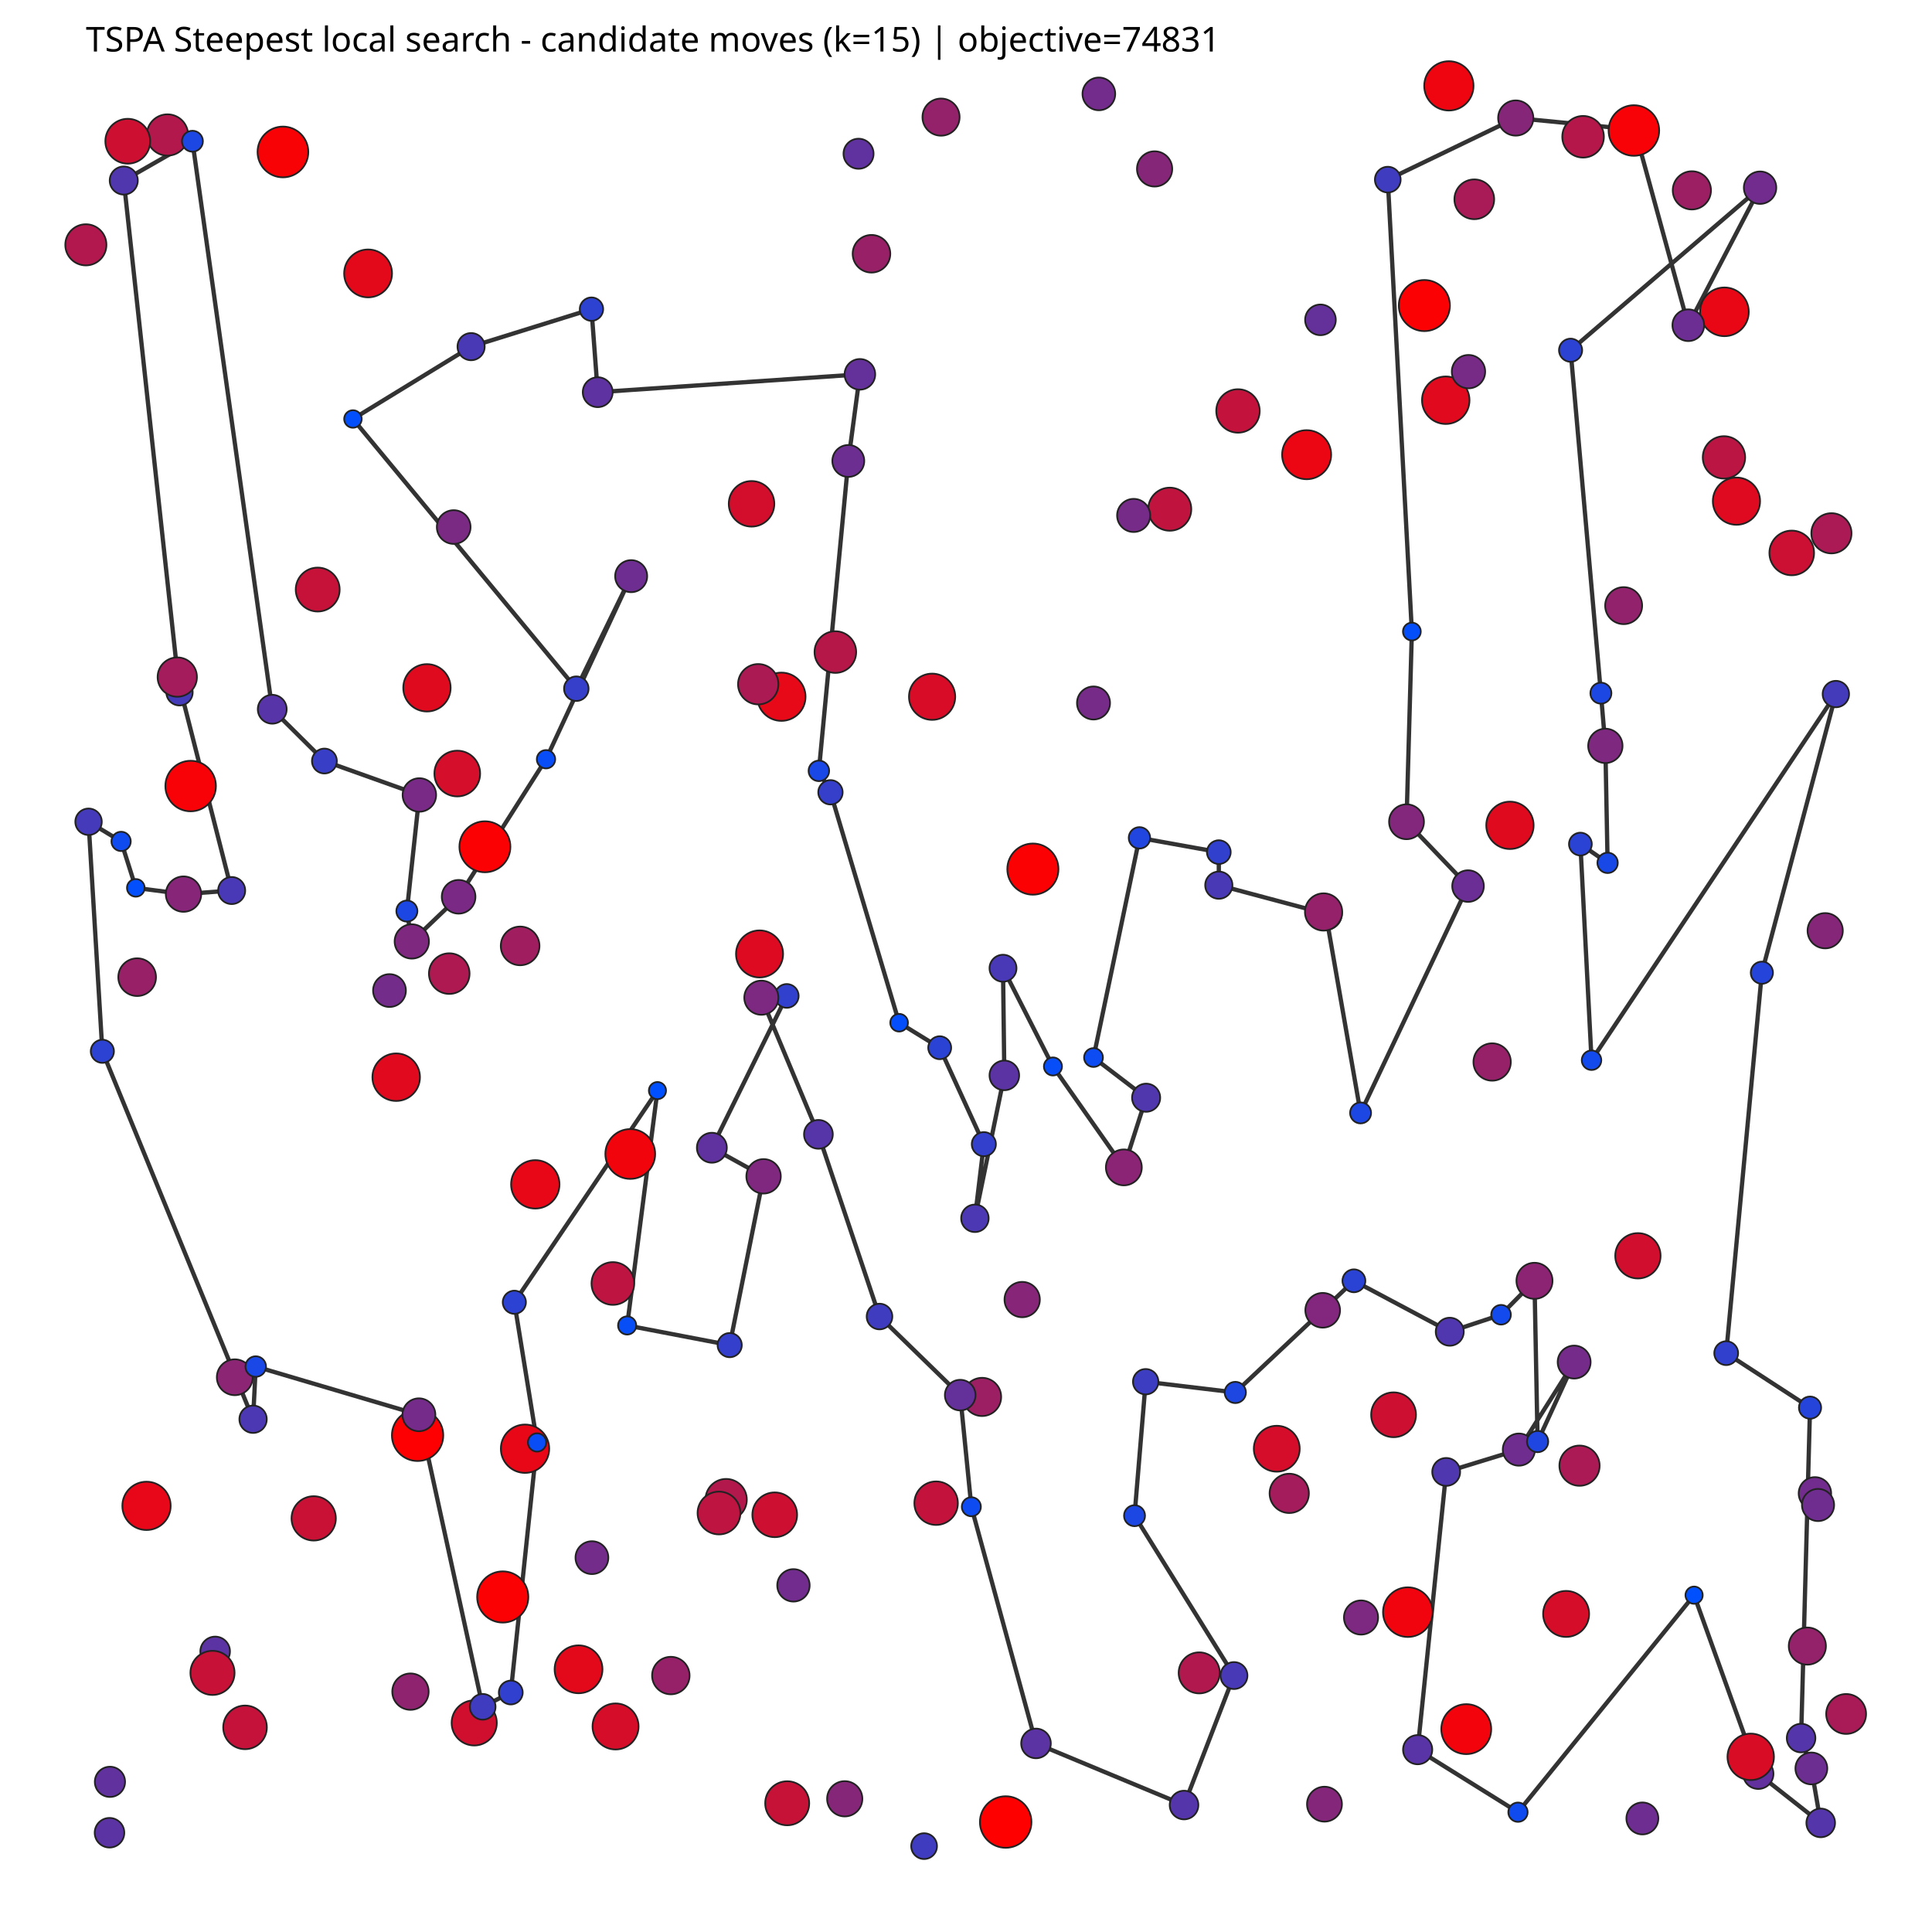
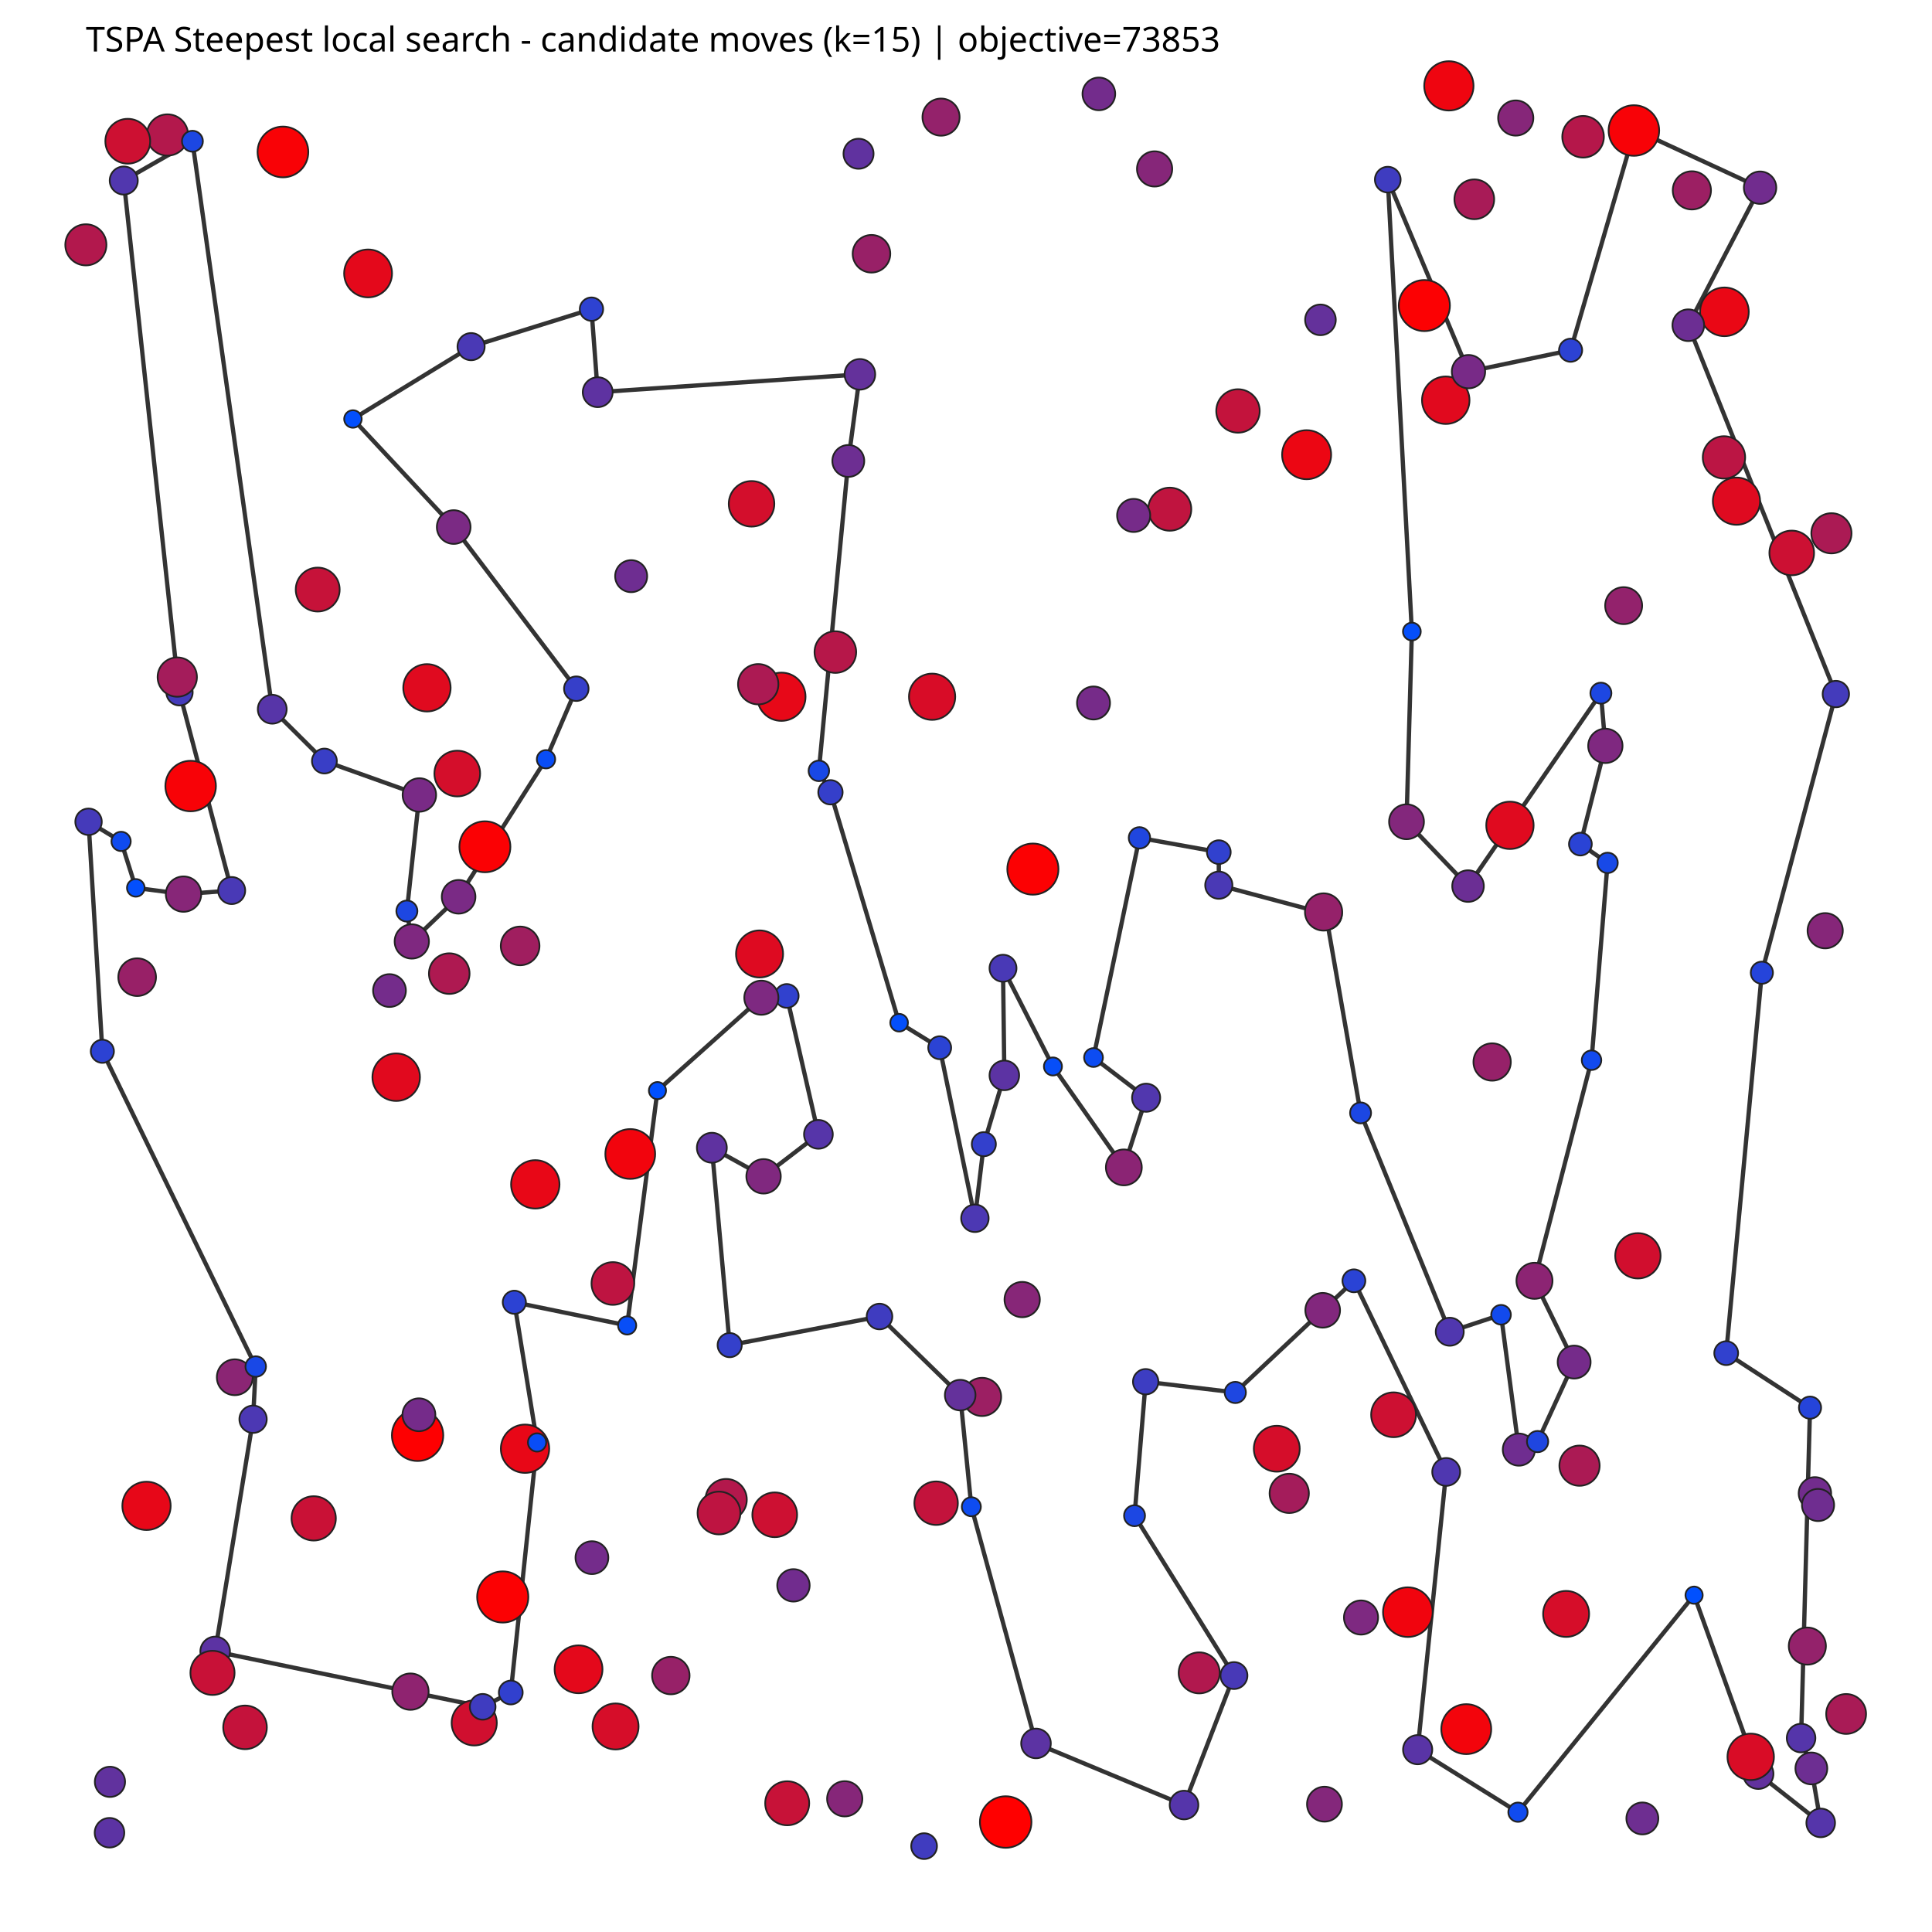
<svg xmlns="http://www.w3.org/2000/svg" width="900" height="900" viewBox="0 0 900 900">
  <rect width="100%" height="100%" fill="white" />
-   <text x="40" y="24" font-family="sans-serif" font-size="16">TSPA Steepest local search - candidate moves (k=15) | objective=74831</text>
-   <polyline fill="none" stroke="#333333" stroke-width="2" points="530.80,390.30 509.40,492.64 533.91,511.36 523.53,543.82 490.50,496.80 467.24,451.04 467.86,500.96 454.15,567.53 458.31,533.00 437.75,488.07 418.84,476.42 386.86,369.08 381.46,359.10 395.17,214.73 400.57,174.38 278.44,182.70 275.53,144.01 219.45,161.48 164.41,195.18 268.47,320.82 294.02,268.40 254.35,353.69 213.64,417.76 191.83,438.56 189.54,424.41 195.36,370.33 151.12,354.52 126.82,330.39 89.64,65.79 57.65,84.10 83.62,322.49 82.58,315.41 107.92,414.85 85.49,416.51 63.26,413.60 56.41,391.96 41.25,382.81 47.68,489.73 117.89,661.14 119.13,636.59 195.15,659.06 224.85,795.10 237.94,788.44 250.19,671.95 239.60,606.64 306.27,508.04 292.15,617.45 339.92,626.61 355.70,547.98 331.61,534.66 366.50,463.94 354.67,464.77 381.25,528.42 409.71,613.29 447.30,649.90 452.49,701.91 482.61,812.16 551.57,840.86 574.83,780.54 528.51,706.07 533.70,643.66 575.45,648.66 616.16,610.38 630.70,596.65 675.35,620.37 699.24,612.46 714.82,596.65 716.27,671.54 733.30,634.51 707.55,675.28 673.69,685.68 660.40,815.07 707.13,844.19 789.17,743.09 819.08,826.30 848.16,849.18 843.80,823.81 839.02,809.66 843.18,655.73 804.13,630.35 820.74,453.12 855.22,323.32 741.40,493.89 736.21,393.21 748.88,401.95 747.84,347.45 745.76,322.90 731.64,163.15 819.91,87.43 786.47,151.50 761.55,60.39 706.09,54.98 646.48,83.68 657.70,294.20 655.21,382.81 683.87,412.77 633.81,518.44 617.61,425.66 567.77,412.35 567.77,396.96 530.80,390.30 " />
+   <text x="40" y="24" font-family="sans-serif" font-size="16">TSPA Steepest local search - candidate moves (k=15) | objective=73853</text>
+   <polyline fill="none" stroke="#333333" stroke-width="2" points="530.80,390.30 509.40,492.64 533.91,511.36 523.53,543.82 490.50,496.80 467.24,451.04 467.86,500.96 458.31,533.00 454.15,567.53 437.75,488.07 418.84,476.42 386.86,369.08 381.46,359.10 395.17,214.73 400.57,174.38 278.44,182.70 275.53,144.01 219.45,161.48 164.41,195.18 211.35,245.52 268.47,320.82 254.35,353.69 213.64,417.76 191.83,438.56 189.54,424.41 195.36,370.33 151.12,354.52 126.82,330.39 89.64,65.79 57.65,84.10 82.58,315.41 83.62,322.49 107.92,414.85 85.49,416.51 63.26,413.60 56.41,391.96 41.25,382.81 47.68,489.73 119.13,636.59 117.89,661.14 100.23,769.30 224.85,795.10 237.94,788.44 250.19,671.95 239.60,606.64 292.15,617.45 306.27,508.04 354.67,464.77 366.50,463.94 381.25,528.42 355.70,547.98 331.61,534.66 339.92,626.61 409.71,613.29 447.30,649.90 452.49,701.91 482.61,812.16 551.57,840.86 574.83,780.54 528.51,706.07 533.70,643.66 575.45,648.66 616.16,610.38 630.70,596.65 673.69,685.68 660.40,815.07 707.13,844.19 789.17,743.09 819.08,826.30 848.16,849.18 843.80,823.81 839.02,809.66 843.18,655.73 804.13,630.35 820.74,453.12 855.22,323.32 786.47,151.50 819.91,87.43 761.55,60.39 731.64,163.15 684.08,173.13 646.48,83.68 657.70,294.20 655.21,382.81 683.87,412.77 745.76,322.90 747.84,347.45 736.21,393.21 748.88,401.95 741.40,493.89 714.82,596.65 733.30,634.51 716.27,671.54 707.55,675.28 699.24,612.46 675.35,620.37 633.81,518.44 617.61,425.66 567.77,412.35 567.77,396.96 530.80,390.30 " />
  <circle cx="649.18" cy="659.06" r="10.44" fill="rgb(205,16,50)" stroke="#222" stroke-width="0.8" />
  <circle cx="745.76" cy="322.90" r="4.90" fill="rgb(29,71,226)" stroke="#222" stroke-width="0.8" />
  <circle cx="237.94" cy="788.44" r="5.55" fill="rgb(49,64,206)" stroke="#222" stroke-width="0.8" />
  <circle cx="736.21" cy="393.21" r="5.31" fill="rgb(42,67,213)" stroke="#222" stroke-width="0.8" />
  <circle cx="294.02" cy="268.40" r="7.46" fill="rgb(110,45,145)" stroke="#222" stroke-width="0.8" />
  <circle cx="405.97" cy="118.21" r="8.76" fill="rgb(152,32,103)" stroke="#222" stroke-width="0.8" />
  <circle cx="834.66" cy="257.58" r="10.40" fill="rgb(204,16,51)" stroke="#222" stroke-width="0.8" />
  <circle cx="78.01" cy="62.88" r="9.62" fill="rgb(179,24,76)" stroke="#222" stroke-width="0.8" />
  <circle cx="617.61" cy="425.66" r="7.50" fill="rgb(111,45,144)" stroke="#222" stroke-width="0.8" />
  <circle cx="567.77" cy="396.96" r="5.53" fill="rgb(49,65,206)" stroke="#222" stroke-width="0.8" />
  <circle cx="312.50" cy="780.54" r="8.73" fill="rgb(151,33,104)" stroke="#222" stroke-width="0.8" />
  <circle cx="85.49" cy="416.51" r="8.24" fill="rgb(135,38,120)" stroke="#222" stroke-width="0.8" />
  <circle cx="184.56" cy="501.80" r="11.07" fill="rgb(225,9,30)" stroke="#222" stroke-width="0.8" />
  <circle cx="594.77" cy="674.87" r="10.69" fill="rgb(213,13,42)" stroke="#222" stroke-width="0.8" />
  <circle cx="198.89" cy="320.41" r="11.03" fill="rgb(224,10,31)" stroke="#222" stroke-width="0.8" />
  <circle cx="544.92" cy="237.20" r="10.03" fill="rgb(192,20,63)" stroke="#222" stroke-width="0.8" />
  <circle cx="386.86" cy="369.08" r="5.67" fill="rgb(53,63,202)" stroke="#222" stroke-width="0.8" />
  <circle cx="788.14" cy="88.68" r="8.90" fill="rgb(156,31,99)" stroke="#222" stroke-width="0.8" />
  <circle cx="350.10" cy="234.70" r="10.61" fill="rgb(211,14,44)" stroke="#222" stroke-width="0.8" />
  <circle cx="737.46" cy="63.71" r="9.69" fill="rgb(181,23,74)" stroke="#222" stroke-width="0.8" />
  <circle cx="558.63" cy="779.29" r="9.56" fill="rgb(177,24,78)" stroke="#222" stroke-width="0.8" />
  <circle cx="853.15" cy="248.43" r="9.36" fill="rgb(171,26,84)" stroke="#222" stroke-width="0.8" />
  <circle cx="366.71" cy="840.03" r="10.25" fill="rgb(199,18,56)" stroke="#222" stroke-width="0.8" />
  <circle cx="249.36" cy="551.72" r="11.27" fill="rgb(232,7,23)" stroke="#222" stroke-width="0.8" />
  <circle cx="686.78" cy="92.84" r="9.26" fill="rgb(168,27,87)" stroke="#222" stroke-width="0.8" />
  <circle cx="393.51" cy="837.95" r="8.21" fill="rgb(134,38,121)" stroke="#222" stroke-width="0.8" />
  <circle cx="860.00" cy="798.43" r="9.29" fill="rgb(169,27,86)" stroke="#222" stroke-width="0.8" />
  <circle cx="338.26" cy="698.58" r="9.63" fill="rgb(179,24,76)" stroke="#222" stroke-width="0.8" />
  <circle cx="331.61" cy="534.66" r="6.97" fill="rgb(95,50,160)" stroke="#222" stroke-width="0.8" />
  <circle cx="761.55" cy="60.39" r="5.98" fill="rgb(63,60,192)" stroke="#222" stroke-width="0.8" />
  <circle cx="239.60" cy="606.64" r="5.39" fill="rgb(44,66,211)" stroke="#222" stroke-width="0.8" />
  <circle cx="57.65" cy="84.10" r="6.54" fill="rgb(81,55,174)" stroke="#222" stroke-width="0.8" />
  <circle cx="220.91" cy="802.59" r="10.52" fill="rgb(208,15,47)" stroke="#222" stroke-width="0.8" />
  <circle cx="530.80" cy="390.30" r="4.99" fill="rgb(32,70,223)" stroke="#222" stroke-width="0.8" />
  <circle cx="576.70" cy="191.44" r="10.12" fill="rgb(195,19,60)" stroke="#222" stroke-width="0.8" />
  <circle cx="366.50" cy="463.94" r="5.53" fill="rgb(49,65,206)" stroke="#222" stroke-width="0.8" />
  <circle cx="509.40" cy="492.64" r="4.39" fill="rgb(13,76,242)" stroke="#222" stroke-width="0.8" />
  <circle cx="850.24" cy="433.57" r="8.21" fill="rgb(134,38,121)" stroke="#222" stroke-width="0.8" />
  <circle cx="211.35" cy="245.52" r="7.85" fill="rgb(123,42,132)" stroke="#222" stroke-width="0.8" />
  <circle cx="511.89" cy="43.74" r="7.62" fill="rgb(115,44,140)" stroke="#222" stroke-width="0.8" />
  <circle cx="244.58" cy="674.87" r="11.26" fill="rgb(232,7,23)" stroke="#222" stroke-width="0.8" />
  <circle cx="476.17" cy="605.39" r="8.23" fill="rgb(135,38,120)" stroke="#222" stroke-width="0.8" />
  <circle cx="707.55" cy="675.28" r="7.49" fill="rgb(111,45,144)" stroke="#222" stroke-width="0.8" />
  <circle cx="714.82" cy="596.65" r="8.40" fill="rgb(140,36,115)" stroke="#222" stroke-width="0.8" />
  <circle cx="213.01" cy="360.35" r="10.65" fill="rgb(212,14,43)" stroke="#222" stroke-width="0.8" />
  <circle cx="409.71" cy="613.29" r="5.97" fill="rgb(63,60,192)" stroke="#222" stroke-width="0.8" />
  <circle cx="803.09" cy="213.07" r="9.87" fill="rgb(187,21,68)" stroke="#222" stroke-width="0.8" />
  <circle cx="820.74" cy="453.12" r="5.17" fill="rgb(37,68,218)" stroke="#222" stroke-width="0.8" />
  <circle cx="89.64" cy="65.79" r="4.88" fill="rgb(28,71,227)" stroke="#222" stroke-width="0.8" />
  <circle cx="107.92" cy="414.85" r="6.30" fill="rgb(73,57,182)" stroke="#222" stroke-width="0.8" />
  <circle cx="748.88" cy="401.95" r="4.75" fill="rgb(24,73,231)" stroke="#222" stroke-width="0.8" />
  <circle cx="381.46" cy="359.10" r="4.79" fill="rgb(25,72,230)" stroke="#222" stroke-width="0.8" />
  <circle cx="467.24" cy="451.04" r="6.28" fill="rgb(73,57,182)" stroke="#222" stroke-width="0.8" />
  <circle cx="458.31" cy="533.00" r="5.61" fill="rgb(51,64,204)" stroke="#222" stroke-width="0.8" />
  <circle cx="567.77" cy="412.35" r="6.34" fill="rgb(74,57,181)" stroke="#222" stroke-width="0.8" />
  <circle cx="819.91" cy="87.43" r="7.55" fill="rgb(113,44,142)" stroke="#222" stroke-width="0.8" />
  <circle cx="673.49" cy="186.44" r="11.06" fill="rgb(225,9,30)" stroke="#222" stroke-width="0.8" />
  <circle cx="707.13" cy="844.19" r="4.50" fill="rgb(16,75,239)" stroke="#222" stroke-width="0.8" />
  <circle cx="528.51" cy="706.07" r="4.89" fill="rgb(28,71,227)" stroke="#222" stroke-width="0.8" />
  <circle cx="756.36" cy="282.13" r="8.61" fill="rgb(147,34,108)" stroke="#222" stroke-width="0.8" />
  <circle cx="83.62" cy="322.49" r="6.14" fill="rgb(68,59,187)" stroke="#222" stroke-width="0.8" />
  <circle cx="457.48" cy="650.74" r="8.90" fill="rgb(156,31,99)" stroke="#222" stroke-width="0.8" />
  <circle cx="528.10" cy="240.11" r="7.71" fill="rgb(118,43,137)" stroke="#222" stroke-width="0.8" />
  <circle cx="63.26" cy="413.60" r="4.11" fill="rgb(3,79,252)" stroke="#222" stroke-width="0.8" />
  <circle cx="765.08" cy="847.10" r="7.44" fill="rgb(110,46,145)" stroke="#222" stroke-width="0.8" />
  <circle cx="600.58" cy="695.67" r="9.15" fill="rgb(164,28,91)" stroke="#222" stroke-width="0.8" />
  <circle cx="148.00" cy="274.64" r="10.23" fill="rgb(198,18,57)" stroke="#222" stroke-width="0.8" />
  <circle cx="418.84" cy="476.42" r="4.12" fill="rgb(4,79,251)" stroke="#222" stroke-width="0.8" />
  <circle cx="225.89" cy="394.46" r="11.87" fill="rgb(251,1,4)" stroke="#222" stroke-width="0.8" />
  <circle cx="100.23" cy="769.30" r="6.90" fill="rgb(92,51,163)" stroke="#222" stroke-width="0.8" />
  <circle cx="360.90" cy="705.65" r="10.42" fill="rgb(205,16,50)" stroke="#222" stroke-width="0.8" />
  <circle cx="278.44" cy="182.70" r="6.96" fill="rgb(94,50,161)" stroke="#222" stroke-width="0.8" />
  <circle cx="616.16" cy="610.38" r="8.08" fill="rgb(130,39,125)" stroke="#222" stroke-width="0.8" />
  <circle cx="447.30" cy="649.90" r="7.13" fill="rgb(100,49,155)" stroke="#222" stroke-width="0.8" />
  <circle cx="481.16" cy="404.86" r="11.91" fill="rgb(252,1,3)" stroke="#222" stroke-width="0.8" />
  <circle cx="841.93" cy="766.81" r="8.65" fill="rgb(148,34,107)" stroke="#222" stroke-width="0.8" />
  <circle cx="268.47" cy="320.82" r="5.71" fill="rgb(54,63,201)" stroke="#222" stroke-width="0.8" />
  <circle cx="40.00" cy="114.05" r="9.58" fill="rgb(178,24,77)" stroke="#222" stroke-width="0.8" />
  <circle cx="848.16" cy="849.18" r="6.67" fill="rgb(85,53,170)" stroke="#222" stroke-width="0.8" />
  <circle cx="761.13" cy="60.80" r="11.78" fill="rgb(248,2,7)" stroke="#222" stroke-width="0.8" />
  <circle cx="164.41" cy="195.18" r="4.08" fill="rgb(3,79,252)" stroke="#222" stroke-width="0.8" />
  <circle cx="695.09" cy="494.72" r="8.70" fill="rgb(150,33,105)" stroke="#222" stroke-width="0.8" />
  <circle cx="82.58" cy="315.41" r="9.16" fill="rgb(164,28,91)" stroke="#222" stroke-width="0.8" />
  <circle cx="191.83" cy="438.56" r="7.99" fill="rgb(127,40,128)" stroke="#222" stroke-width="0.8" />
  <circle cx="533.70" cy="643.66" r="5.91" fill="rgb(61,61,194)" stroke="#222" stroke-width="0.8" />
  <circle cx="683.87" cy="412.77" r="7.36" fill="rgb(107,46,148)" stroke="#222" stroke-width="0.8" />
  <circle cx="803.30" cy="145.26" r="11.34" fill="rgb(234,7,21)" stroke="#222" stroke-width="0.8" />
  <circle cx="339.92" cy="626.61" r="5.63" fill="rgb(52,64,203)" stroke="#222" stroke-width="0.8" />
  <circle cx="819.08" cy="826.30" r="7.06" fill="rgb(98,49,157)" stroke="#222" stroke-width="0.8" />
  <circle cx="716.27" cy="671.54" r="4.96" fill="rgb(31,70,224)" stroke="#222" stroke-width="0.8" />
  <circle cx="213.64" cy="417.76" r="7.84" fill="rgb(122,42,133)" stroke="#222" stroke-width="0.8" />
  <circle cx="219.45" cy="161.48" r="6.33" fill="rgb(74,57,181)" stroke="#222" stroke-width="0.8" />
  <circle cx="191.21" cy="788.03" r="8.47" fill="rgb(143,35,112)" stroke="#222" stroke-width="0.8" />
  <circle cx="741.40" cy="493.89" r="4.55" fill="rgb(18,74,237)" stroke="#222" stroke-width="0.8" />
  <circle cx="98.99" cy="779.29" r="10.28" fill="rgb(200,17,55)" stroke="#222" stroke-width="0.8" />
  <circle cx="109.37" cy="641.58" r="8.35" fill="rgb(139,37,116)" stroke="#222" stroke-width="0.8" />
  <circle cx="334.93" cy="704.82" r="9.97" fill="rgb(190,20,65)" stroke="#222" stroke-width="0.8" />
  <circle cx="119.13" cy="636.59" r="4.79" fill="rgb(25,72,230)" stroke="#222" stroke-width="0.8" />
  <circle cx="369.62" cy="738.52" r="7.55" fill="rgb(113,44,142)" stroke="#222" stroke-width="0.8" />
  <circle cx="523.53" cy="543.82" r="8.36" fill="rgb(139,36,116)" stroke="#222" stroke-width="0.8" />
  <circle cx="195.36" cy="370.33" r="7.80" fill="rgb(121,42,134)" stroke="#222" stroke-width="0.8" />
  <circle cx="786.47" cy="151.50" r="7.38" fill="rgb(108,46,147)" stroke="#222" stroke-width="0.8" />
  <circle cx="355.70" cy="547.98" r="8.02" fill="rgb(128,40,127)" stroke="#222" stroke-width="0.8" />
  <circle cx="735.80" cy="682.77" r="9.37" fill="rgb(171,26,84)" stroke="#222" stroke-width="0.8" />
  <circle cx="51.01" cy="853.76" r="6.89" fill="rgb(92,51,163)" stroke="#222" stroke-width="0.8" />
  <circle cx="683.04" cy="805.50" r="11.63" fill="rgb(243,4,12)" stroke="#222" stroke-width="0.8" />
  <circle cx="699.24" cy="612.46" r="4.58" fill="rgb(18,74,237)" stroke="#222" stroke-width="0.8" />
  <circle cx="789.17" cy="743.09" r="4.02" fill="rgb(1,80,254)" stroke="#222" stroke-width="0.8" />
  <circle cx="126.82" cy="330.39" r="6.72" fill="rgb(87,53,168)" stroke="#222" stroke-width="0.8" />
  <circle cx="608.68" cy="211.82" r="11.42" fill="rgb(236,6,19)" stroke="#222" stroke-width="0.8" />
  <circle cx="114.15" cy="804.67" r="10.16" fill="rgb(196,18,59)" stroke="#222" stroke-width="0.8" />
  <circle cx="616.99" cy="840.45" r="8.13" fill="rgb(132,39,123)" stroke="#222" stroke-width="0.8" />
  <circle cx="400.57" cy="174.38" r="7.13" fill="rgb(100,49,155)" stroke="#222" stroke-width="0.8" />
  <circle cx="733.30" cy="634.51" r="7.67" fill="rgb(117,43,138)" stroke="#222" stroke-width="0.8" />
  <circle cx="430.48" cy="860.00" r="6.00" fill="rgb(64,60,191)" stroke="#222" stroke-width="0.8" />
  <circle cx="399.94" cy="71.62" r="7.00" fill="rgb(96,50,159)" stroke="#222" stroke-width="0.8" />
  <circle cx="41.25" cy="382.81" r="6.16" fill="rgb(69,58,186)" stroke="#222" stroke-width="0.8" />
  <circle cx="763.00" cy="585.00" r="10.56" fill="rgb(209,14,46)" stroke="#222" stroke-width="0.8" />
  <circle cx="468.49" cy="848.77" r="12.00" fill="rgb(255,0,0)" stroke="#222" stroke-width="0.8" />
  <circle cx="63.89" cy="455.20" r="8.78" fill="rgb(152,32,103)" stroke="#222" stroke-width="0.8" />
  <circle cx="146.13" cy="707.32" r="10.32" fill="rgb(201,17,54)" stroke="#222" stroke-width="0.8" />
  <circle cx="436.08" cy="700.24" r="10.13" fill="rgb(195,19,60)" stroke="#222" stroke-width="0.8" />
  <circle cx="815.55" cy="818.40" r="10.82" fill="rgb(217,12,38)" stroke="#222" stroke-width="0.8" />
  <circle cx="189.54" cy="424.41" r="4.91" fill="rgb(29,71,226)" stroke="#222" stroke-width="0.8" />
  <circle cx="729.56" cy="751.83" r="10.71" fill="rgb(214,13,41)" stroke="#222" stroke-width="0.8" />
  <circle cx="194.53" cy="668.63" r="11.96" fill="rgb(254,0,1)" stroke="#222" stroke-width="0.8" />
  <circle cx="131.80" cy="70.79" r="11.82" fill="rgb(249,2,6)" stroke="#222" stroke-width="0.8" />
  <circle cx="117.89" cy="661.14" r="6.37" fill="rgb(76,56,179)" stroke="#222" stroke-width="0.8" />
  <circle cx="703.39" cy="384.47" r="11.03" fill="rgb(224,10,31)" stroke="#222" stroke-width="0.8" />
  <circle cx="51.22" cy="830.05" r="7.04" fill="rgb(97,50,158)" stroke="#222" stroke-width="0.8" />
  <circle cx="804.13" cy="630.35" r="5.55" fill="rgb(49,65,206)" stroke="#222" stroke-width="0.8" />
  <circle cx="533.91" cy="511.36" r="6.55" fill="rgb(81,55,174)" stroke="#222" stroke-width="0.8" />
  <circle cx="254.35" cy="353.69" r="4.28" fill="rgb(9,77,246)" stroke="#222" stroke-width="0.8" />
  <circle cx="389.14" cy="303.76" r="9.70" fill="rgb(182,23,73)" stroke="#222" stroke-width="0.8" />
  <circle cx="575.45" cy="648.66" r="4.95" fill="rgb(30,71,225)" stroke="#222" stroke-width="0.8" />
  <circle cx="452.49" cy="701.91" r="4.44" fill="rgb(14,76,241)" stroke="#222" stroke-width="0.8" />
  <circle cx="646.48" cy="83.68" r="5.99" fill="rgb(63,60,192)" stroke="#222" stroke-width="0.8" />
  <circle cx="171.47" cy="127.37" r="11.15" fill="rgb(228,8,27)" stroke="#222" stroke-width="0.8" />
  <circle cx="634.02" cy="753.50" r="7.95" fill="rgb(126,41,129)" stroke="#222" stroke-width="0.8" />
  <circle cx="395.17" cy="214.73" r="7.43" fill="rgb(109,46,146)" stroke="#222" stroke-width="0.8" />
  <circle cx="454.15" cy="567.53" r="6.40" fill="rgb(76,56,179)" stroke="#222" stroke-width="0.8" />
  <circle cx="292.15" cy="617.45" r="4.24" fill="rgb(8,78,247)" stroke="#222" stroke-width="0.8" />
  <circle cx="655.21" cy="382.81" r="8.12" fill="rgb(131,39,124)" stroke="#222" stroke-width="0.8" />
  <circle cx="509.40" cy="327.48" r="7.69" fill="rgb(118,43,137)" stroke="#222" stroke-width="0.8" />
  <circle cx="437.75" cy="488.07" r="5.34" fill="rgb(43,67,212)" stroke="#222" stroke-width="0.8" />
  <circle cx="285.50" cy="597.90" r="9.95" fill="rgb(190,20,65)" stroke="#222" stroke-width="0.8" />
  <circle cx="845.46" cy="695.67" r="7.56" fill="rgb(114,44,141)" stroke="#222" stroke-width="0.8" />
  <circle cx="855.22" cy="323.32" r="6.15" fill="rgb(68,59,187)" stroke="#222" stroke-width="0.8" />
  <circle cx="209.28" cy="453.54" r="9.46" fill="rgb(174,25,81)" stroke="#222" stroke-width="0.8" />
  <circle cx="56.41" cy="391.96" r="4.50" fill="rgb(16,75,239)" stroke="#222" stroke-width="0.8" />
  <circle cx="675.35" cy="620.37" r="6.52" fill="rgb(80,55,175)" stroke="#222" stroke-width="0.8" />
  <circle cx="673.69" cy="685.68" r="6.49" fill="rgb(79,55,176)" stroke="#222" stroke-width="0.8" />
  <circle cx="151.12" cy="354.52" r="5.79" fill="rgb(57,62,198)" stroke="#222" stroke-width="0.8" />
  <circle cx="839.02" cy="809.66" r="6.66" fill="rgb(85,53,170)" stroke="#222" stroke-width="0.8" />
  <circle cx="537.86" cy="78.69" r="8.21" fill="rgb(134,38,121)" stroke="#222" stroke-width="0.8" />
  <circle cx="808.91" cy="233.46" r="11.00" fill="rgb(223,10,32)" stroke="#222" stroke-width="0.8" />
  <circle cx="354.67" cy="464.77" r="7.95" fill="rgb(126,41,129)" stroke="#222" stroke-width="0.8" />
  <circle cx="275.53" cy="144.01" r="5.44" fill="rgb(46,66,209)" stroke="#222" stroke-width="0.8" />
  <circle cx="574.83" cy="780.54" r="6.27" fill="rgb(72,57,183)" stroke="#222" stroke-width="0.8" />
  <circle cx="843.18" cy="655.73" r="5.17" fill="rgb(37,68,218)" stroke="#222" stroke-width="0.8" />
  <circle cx="181.44" cy="461.44" r="7.64" fill="rgb(116,44,139)" stroke="#222" stroke-width="0.8" />
  <circle cx="195.15" cy="659.06" r="7.66" fill="rgb(117,43,138)" stroke="#222" stroke-width="0.8" />
  <circle cx="242.30" cy="440.64" r="9.01" fill="rgb(160,30,95)" stroke="#222" stroke-width="0.8" />
  <circle cx="706.09" cy="54.98" r="8.20" fill="rgb(134,38,121)" stroke="#222" stroke-width="0.8" />
  <circle cx="657.70" cy="294.20" r="4.15" fill="rgb(5,79,250)" stroke="#222" stroke-width="0.8" />
  <circle cx="655.83" cy="751.00" r="11.56" fill="rgb(241,4,14)" stroke="#222" stroke-width="0.8" />
  <circle cx="269.51" cy="777.63" r="11.15" fill="rgb(228,8,27)" stroke="#222" stroke-width="0.8" />
  <circle cx="88.81" cy="366.17" r="11.77" fill="rgb(248,2,7)" stroke="#222" stroke-width="0.8" />
  <circle cx="47.68" cy="489.73" r="5.39" fill="rgb(44,66,211)" stroke="#222" stroke-width="0.8" />
  <circle cx="747.84" cy="347.45" r="8.00" fill="rgb(127,40,128)" stroke="#222" stroke-width="0.8" />
  <circle cx="846.91" cy="701.08" r="7.49" fill="rgb(111,45,144)" stroke="#222" stroke-width="0.8" />
  <circle cx="224.85" cy="795.10" r="5.99" fill="rgb(63,60,192)" stroke="#222" stroke-width="0.8" />
  <circle cx="353.83" cy="444.38" r="10.96" fill="rgb(222,10,33)" stroke="#222" stroke-width="0.8" />
  <circle cx="364.01" cy="324.57" r="11.24" fill="rgb(231,8,24)" stroke="#222" stroke-width="0.8" />
  <circle cx="633.81" cy="518.44" r="4.89" fill="rgb(28,71,227)" stroke="#222" stroke-width="0.8" />
  <circle cx="438.37" cy="54.56" r="8.65" fill="rgb(148,34,107)" stroke="#222" stroke-width="0.8" />
  <circle cx="630.70" cy="596.65" r="5.33" fill="rgb(42,67,213)" stroke="#222" stroke-width="0.8" />
  <circle cx="490.50" cy="496.80" r="4.21" fill="rgb(7,78,248)" stroke="#222" stroke-width="0.8" />
  <circle cx="731.64" cy="163.15" r="5.39" fill="rgb(44,66,211)" stroke="#222" stroke-width="0.8" />
  <circle cx="467.86" cy="500.96" r="6.90" fill="rgb(92,51,163)" stroke="#222" stroke-width="0.8" />
  <circle cx="306.27" cy="508.04" r="4.00" fill="rgb(0,80,255)" stroke="#222" stroke-width="0.8" />
  <circle cx="482.61" cy="812.16" r="6.90" fill="rgb(92,51,163)" stroke="#222" stroke-width="0.8" />
  <circle cx="660.40" cy="815.07" r="6.80" fill="rgb(89,52,166)" stroke="#222" stroke-width="0.8" />
  <circle cx="286.75" cy="804.25" r="10.72" fill="rgb(214,13,41)" stroke="#222" stroke-width="0.8" />
  <circle cx="684.08" cy="173.13" r="7.77" fill="rgb(120,42,135)" stroke="#222" stroke-width="0.8" />
  <circle cx="381.25" cy="528.42" r="6.70" fill="rgb(86,53,169)" stroke="#222" stroke-width="0.8" />
  <circle cx="615.12" cy="149.00" r="7.14" fill="rgb(100,49,155)" stroke="#222" stroke-width="0.8" />
  <circle cx="250.19" cy="671.95" r="4.27" fill="rgb(9,77,246)" stroke="#222" stroke-width="0.8" />
  <circle cx="68.25" cy="701.49" r="11.25" fill="rgb(231,7,24)" stroke="#222" stroke-width="0.8" />
  <circle cx="275.74" cy="725.62" r="7.65" fill="rgb(116,44,139)" stroke="#222" stroke-width="0.8" />
  <circle cx="434.21" cy="324.57" r="10.77" fill="rgb(216,12,39)" stroke="#222" stroke-width="0.8" />
  <circle cx="293.60" cy="537.57" r="11.60" fill="rgb(242,4,13)" stroke="#222" stroke-width="0.8" />
  <circle cx="551.57" cy="840.86" r="6.67" fill="rgb(85,53,170)" stroke="#222" stroke-width="0.8" />
  <circle cx="843.80" cy="823.81" r="7.42" fill="rgb(109,46,146)" stroke="#222" stroke-width="0.8" />
  <circle cx="616.58" cy="424.83" r="8.68" fill="rgb(149,33,106)" stroke="#222" stroke-width="0.8" />
  <circle cx="663.52" cy="142.34" r="11.90" fill="rgb(252,1,3)" stroke="#222" stroke-width="0.8" />
  <circle cx="353.21" cy="318.74" r="9.40" fill="rgb(172,26,83)" stroke="#222" stroke-width="0.8" />
  <circle cx="674.94" cy="40.00" r="11.48" fill="rgb(239,5,16)" stroke="#222" stroke-width="0.8" />
  <circle cx="234.20" cy="743.93" r="11.92" fill="rgb(252,1,3)" stroke="#222" stroke-width="0.8" />
  <circle cx="59.52" cy="65.79" r="10.44" fill="rgb(205,16,50)" stroke="#222" stroke-width="0.8" />
</svg>
